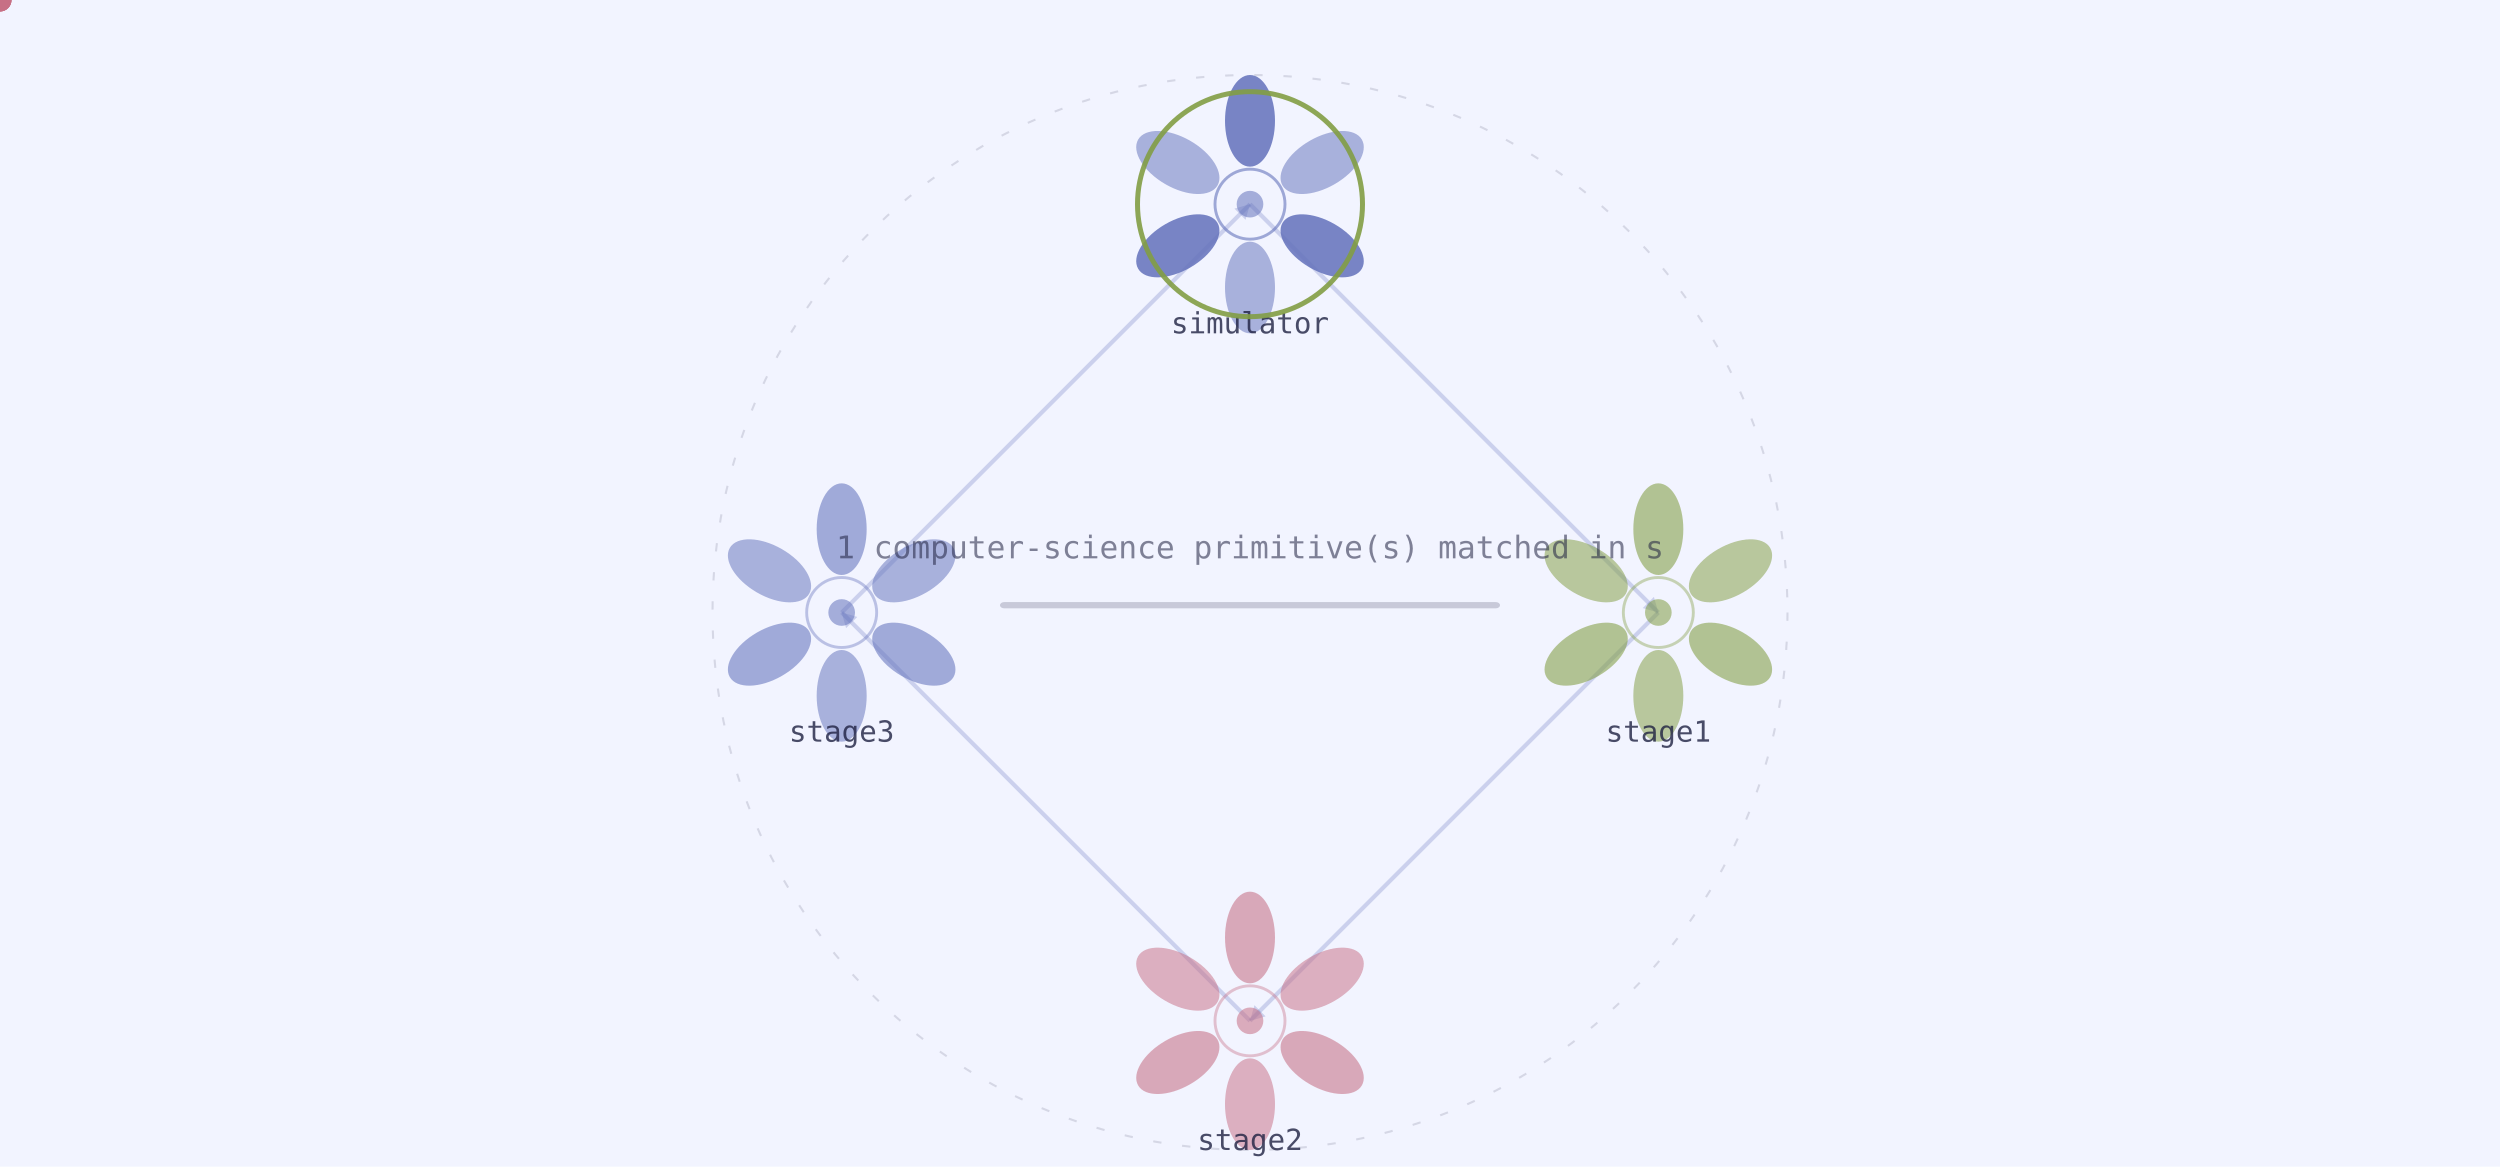
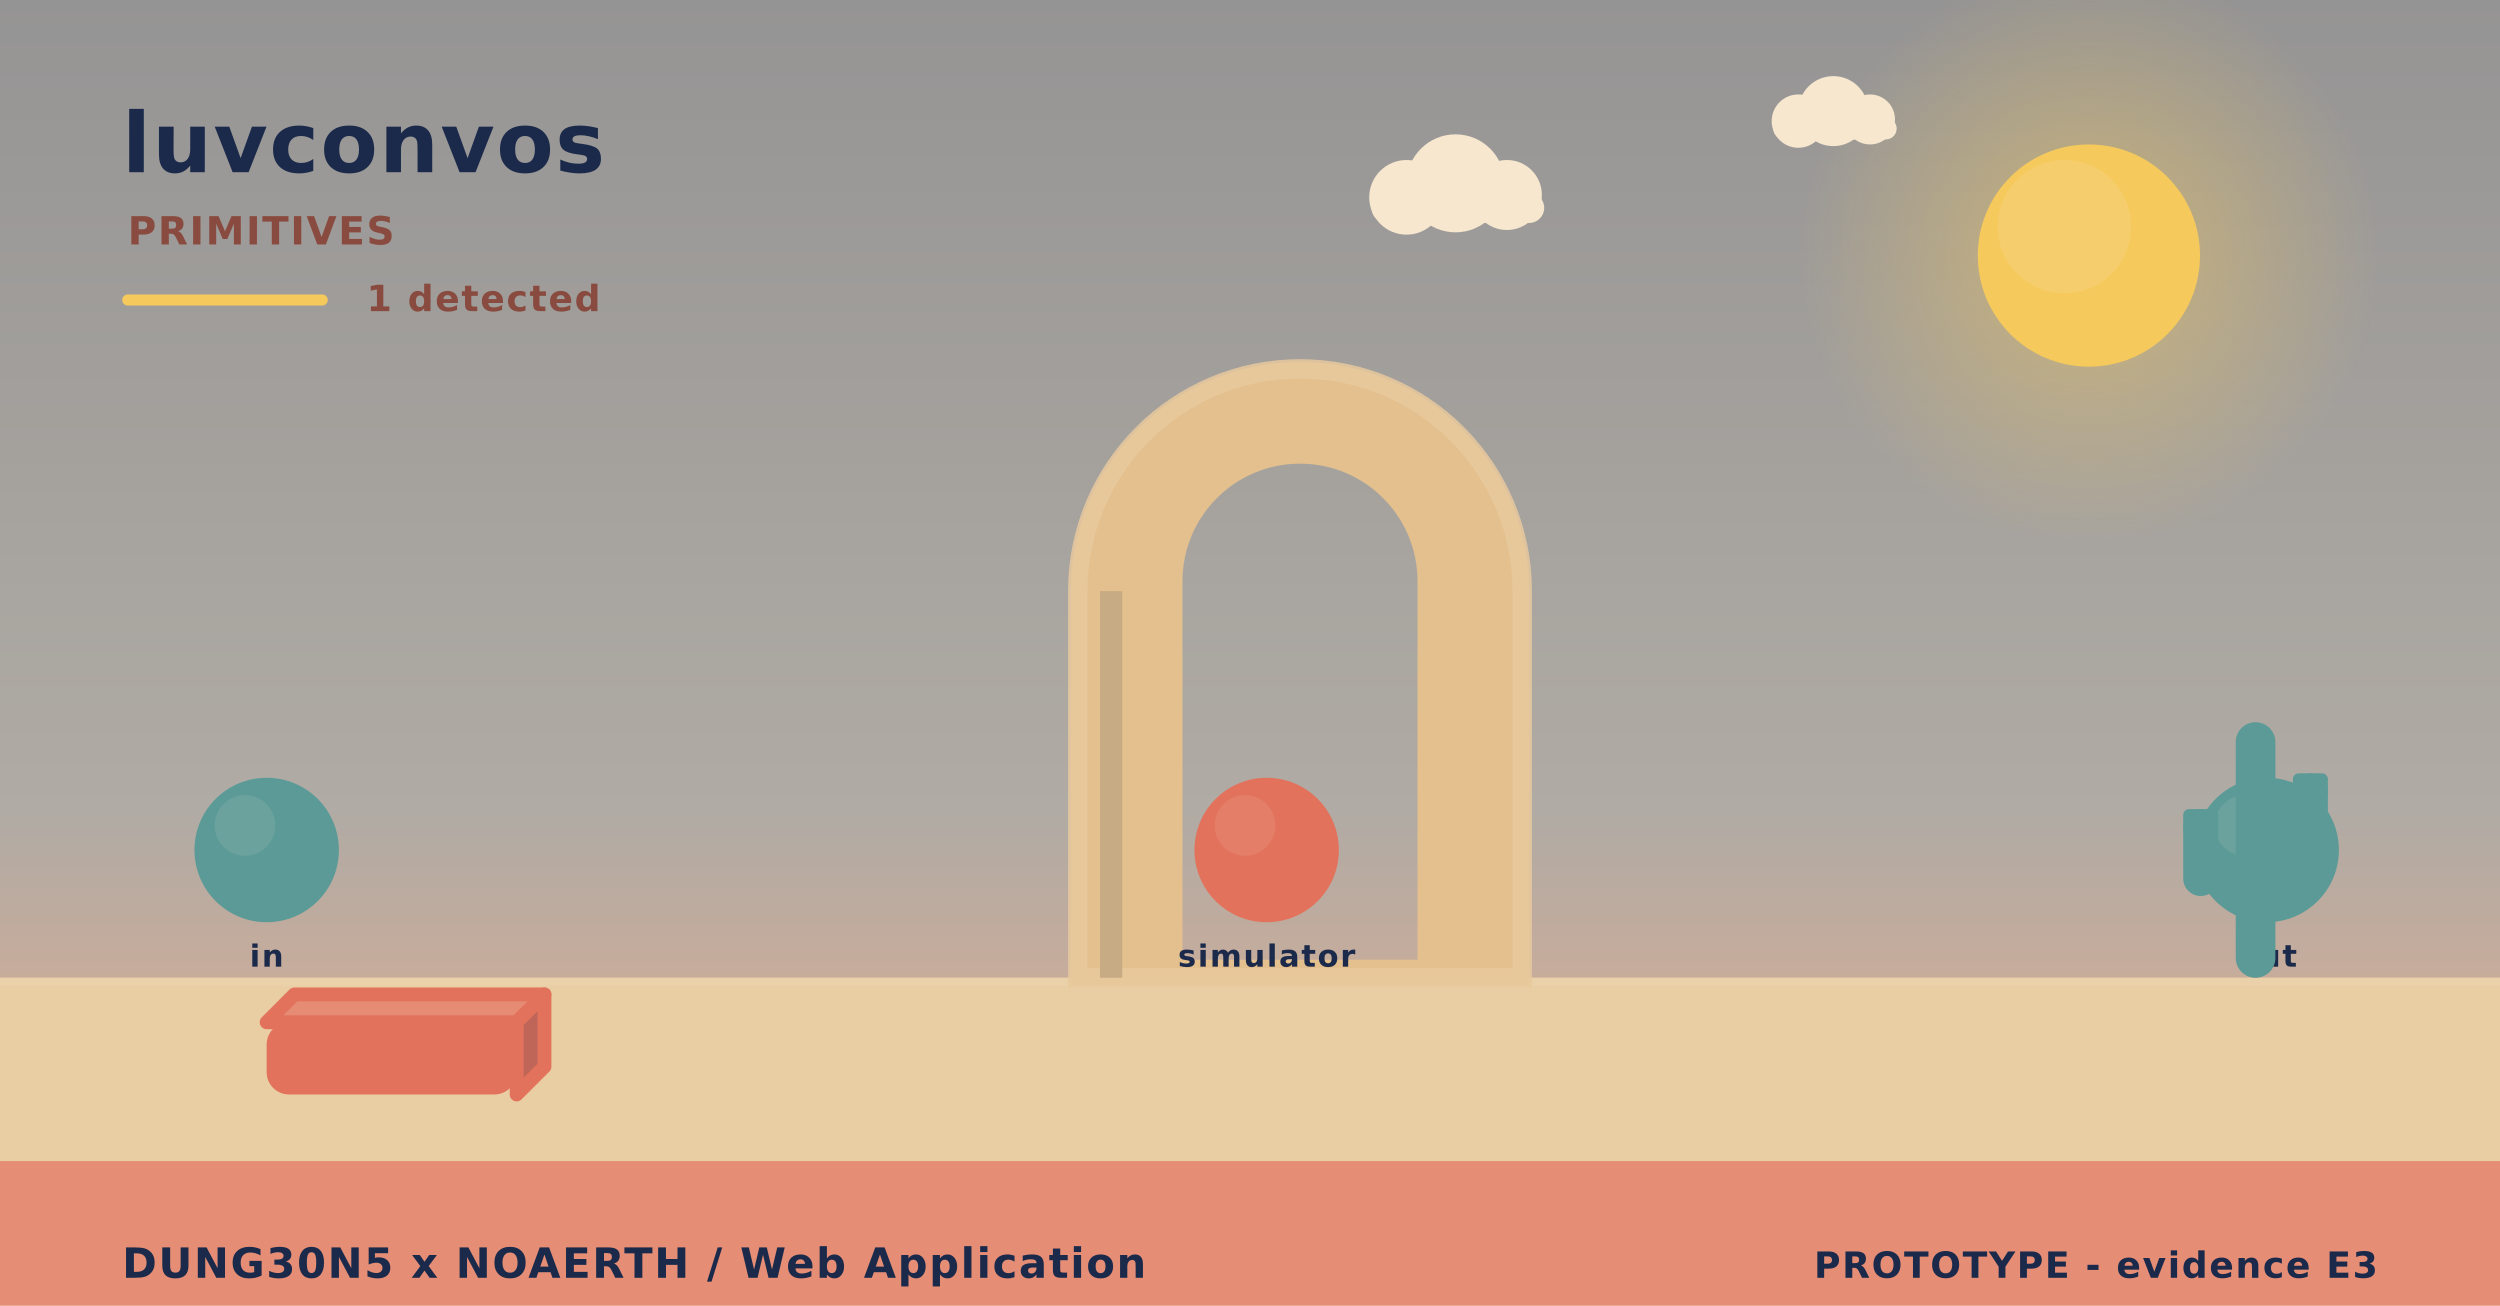
- <svg xmlns="http://www.w3.org/2000/svg" viewBox="0 0 1200 560" width="1200" height="560" role="img" aria-label="luvconvos state machine">
-   <rect width="1200" height="560" fill="#f2f4ff" />
-   <defs>
-     <linearGradient id="gs" x1="0" y1="0" x2="1" y2="1">
-       <stop offset="0%" stop-color="#6473bc" />
-       <stop offset="100%" stop-color="#829d44" />
-     </linearGradient>
-   </defs>
-   <circle cx="600.00" cy="294.00" r="258.00" fill="none" stroke="rgba(31,33,65,0.140)" stroke-width="1.00" opacity="1.00" stroke-dasharray="4 10" />
-   <line x1="600.00" y1="98.00" x2="796.00" y2="294.00" stroke="rgba(100,115,188,0.500)" stroke-width="2.00" opacity="0.55" />
-   <polygon points="796.00,294.00 793.88,286.50 788.50,291.88" fill="rgba(100,115,188,0.500)" opacity="0.55" />
-   <g opacity="0.9">
-     <circle cx="0.00" cy="0.00" r="5.50" fill="#c77085" opacity="1.00" />
-     <animateTransform attributeName="transform" type="translate" values="600.00,98.00 796.00,294.00" dur="4.75s" begin="0.0s" repeatCount="indefinite" />
-     <animateTransform attributeName="transform" type="translate" values="796.00,294.00 600.00,98.00" dur="4.75s" begin="2.375s" repeatCount="indefinite" />
+ <svg xmlns="http://www.w3.org/2000/svg" width="900" height="470" viewBox="0 0 900 470" role="img" aria-label="luvconvos - how it behaves">
+   <linearGradient id="skys" x1="0" y1="0" x2="0" y2="1">
+     <stop offset="0" stop-color="#959494" />
+     <stop offset="0.62" stop-color="#b0aba4" />
+     <stop offset="1" stop-color="#f3ad8a" />
+   </linearGradient>
+   <rect width="900" height="470" fill="url(#skys)" />
+   <radialGradient id="suns">
+     <stop offset="0.35" stop-color="#f5c95c" stop-opacity="0.34" />
+     <stop offset="1" stop-color="#f5c95c" stop-opacity="0" />
+   </radialGradient>
+   <circle cx="752" cy="92" r="104" fill="url(#suns)" />
+   <circle cx="752" cy="92" r="40" fill="#f5c95c" />
+   <circle cx="743.2" cy="81.6" r="24" fill="#f5d27e" opacity="0.5" />
+   <g>
+     <circle cx="524" cy="66" r="17.64" fill="#f6e7ce" />
+     <circle cx="506.36" cy="71.04" r="13.44" fill="#f6e7ce" />
+     <circle cx="542.48" cy="70.2" r="12.6" fill="#f6e7ce" />
+     <rect x="493.76" y="69.36" width="62.16" height="10.92" rx="5.46" fill="#f6e7ce" />
+     <animateTransform attributeName="transform" type="translate" values="0 0;24 0;0 0" dur="36s" begin="0s" repeatCount="indefinite" />
  </g>
-   <line x1="796.00" y1="294.00" x2="600.00" y2="490.00" stroke="rgba(100,115,188,0.500)" stroke-width="2.00" opacity="0.55" />
-   <polygon points="600.00,490.00 607.50,487.88 602.12,482.50" fill="rgba(100,115,188,0.500)" opacity="0.55" />
-   <g opacity="0.9">
-     <circle cx="0.00" cy="0.00" r="5.50" fill="#c77085" opacity="1.00" />
-     <animateTransform attributeName="transform" type="translate" values="796.00,294.00 600.00,490.00" dur="4.75s" begin="1.188s" repeatCount="indefinite" />
-     <animateTransform attributeName="transform" type="translate" values="600.00,490.00 796.00,294.00" dur="4.75s" begin="3.562s" repeatCount="indefinite" />
+   <g>
+     <circle cx="660" cy="40" r="12.6" fill="#f6e7ce" />
+     <circle cx="647.4" cy="43.6" r="9.6" fill="#f6e7ce" />
+     <circle cx="673.2" cy="43" r="9" fill="#f6e7ce" />
+     <rect x="638.4" y="42.4" width="44.4" height="7.8" rx="3.9" fill="#f6e7ce" />
+     <animateTransform attributeName="transform" type="translate" values="0 0;-18 0;0 0" dur="46s" begin="3s" repeatCount="indefinite" />
  </g>
-   <line x1="600.00" y1="490.00" x2="404.00" y2="294.00" stroke="rgba(100,115,188,0.500)" stroke-width="2.00" opacity="0.55" />
-   <polygon points="404.00,294.00 406.12,301.50 411.50,296.12" fill="rgba(100,115,188,0.500)" opacity="0.55" />
-   <g opacity="0.9">
-     <circle cx="0.00" cy="0.00" r="5.50" fill="#c77085" opacity="1.00" />
-     <animateTransform attributeName="transform" type="translate" values="600.00,490.00 404.00,294.00" dur="4.75s" begin="2.375s" repeatCount="indefinite" />
-     <animateTransform attributeName="transform" type="translate" values="404.00,294.00 600.00,490.00" dur="4.75s" begin="4.75s" repeatCount="indefinite" />
+   <rect x="0" y="352" width="900" height="118" fill="#e9cda3" />
+   <rect x="0" y="352" width="900" height="3" fill="#ebd1a9" />
+   <text x="44" y="62" font-family="Verdana,DejaVu Sans,sans-serif" font-size="30" font-weight="700" letter-spacing="0.6" fill="#1b2a4a" text-anchor="start">luvconvos</text>
+   <text x="46" y="88" font-family="Verdana,DejaVu Sans,sans-serif" font-size="14" font-weight="700" letter-spacing="0.6" fill="#894b3f" text-anchor="start">PRIMITIVES</text>
+   <rect x="44" y="106" width="74" height="4" rx="2" fill="#f5c95c" />
+   <text x="132" y="112" font-family="Verdana,DejaVu Sans,sans-serif" font-size="13" font-weight="700" letter-spacing="0.6" fill="#894b3f" text-anchor="start">1 detected</text>
+   <path d="M388,352 L388,212.8 A80,80 0 0 1 548,212.8 L548,352 Z M423.2,348 L423.2,209.22 A44.8,44.8 0 0 1 512.8,209.22 L512.8,348 Z" fill="#e3c08d" fill-rule="evenodd" stroke="#e3c08d" stroke-width="5" stroke-linejoin="round" />
+   <path d="M388,352 L388,212.8 A80,80 0 0 1 548,212.8 L548,352 Z" fill="none" stroke="#e8c99d" stroke-width="7" stroke-linecap="round" opacity="0.85" />
+   <rect x="396" y="212.8" width="8" height="139.2" fill="#c7ab84" />
+   <circle cx="96" cy="306" r="26" fill="#5b9a97" />
+   <circle cx="88.2" cy="297.16" r="10.92" fill="#7aa9a2" opacity="0.55" />
+   <text x="96" y="348" font-family="Verdana,DejaVu Sans,sans-serif" font-size="11" font-weight="700" letter-spacing="0.6" fill="#1b2a4a" text-anchor="middle">in</text>
+   <g>
+     <circle cx="456" cy="306" r="26" fill="#e2725b" />
+     <circle cx="448.2" cy="297.16" r="10.92" fill="#e68972" opacity="0.55" />
+     <animate attributeName="opacity" values="0.8;1;0.8" dur="4.6s" begin="0s" repeatCount="indefinite" />
  </g>
-   <line x1="404.00" y1="294.00" x2="600.00" y2="98.00" stroke="rgba(100,115,188,0.500)" stroke-width="2.00" opacity="0.55" />
-   <polygon points="600.00,98.00 592.50,100.12 597.88,105.50" fill="rgba(100,115,188,0.500)" opacity="0.55" />
-   <g opacity="0.9">
-     <circle cx="0.00" cy="0.00" r="5.50" fill="#c77085" opacity="1.00" />
-     <animateTransform attributeName="transform" type="translate" values="404.00,294.00 600.00,98.00" dur="4.75s" begin="3.562s" repeatCount="indefinite" />
-     <animateTransform attributeName="transform" type="translate" values="600.00,98.00 404.00,294.00" dur="4.75s" begin="5.938s" repeatCount="indefinite" />
-   </g>
-   <ellipse cx="600.00" cy="58.00" rx="12.00" ry="22.00" fill="rgba(100,115,188,0.900)" opacity="0.95" transform="rotate(0.0 600.00 58.00)" />
-   <ellipse cx="634.64" cy="78.00" rx="12.00" ry="22.00" fill="rgba(100,115,188,0.550)" opacity="0.95" transform="rotate(60.0 634.64 78.00)" />
-   <ellipse cx="634.64" cy="118.00" rx="12.00" ry="22.00" fill="rgba(100,115,188,0.900)" opacity="0.95" transform="rotate(120.0 634.64 118.00)" />
-   <ellipse cx="600.00" cy="138.00" rx="12.00" ry="22.00" fill="rgba(100,115,188,0.550)" opacity="0.95" transform="rotate(180.0 600.00 138.00)" />
-   <ellipse cx="565.36" cy="118.00" rx="12.00" ry="22.00" fill="rgba(100,115,188,0.900)" opacity="0.95" transform="rotate(240.0 565.36 118.00)" />
-   <ellipse cx="565.36" cy="78.00" rx="12.00" ry="22.00" fill="rgba(100,115,188,0.550)" opacity="0.95" transform="rotate(300.0 565.36 78.00)" />
-   <circle cx="600.00" cy="98.00" r="16.80" fill="none" stroke="rgba(100,115,188,0.900)" stroke-width="1.40" opacity="0.66" />
-   <circle cx="600.00" cy="98.00" r="6.40" fill="rgba(100,115,188,0.550)" opacity="1.00" />
-   <text x="600" y="160" font-family="ui-monospace,Menlo,monospace" font-size="14" fill="rgba(31,33,65,0.800)" text-anchor="middle">simulator</text>
-   <g>
-     <circle cx="600.00" cy="98.00" r="54.00" fill="none" stroke="#829d44" stroke-width="2.40" opacity="0.90" />
-     <animate attributeName="opacity" values="0.25;1.0;0.25" dur="9.5s" begin="0.0s" repeatCount="indefinite" />
-   </g>
-   <ellipse cx="796.00" cy="254.00" rx="12.00" ry="22.00" fill="rgba(130,157,68,0.600)" opacity="0.95" transform="rotate(0.0 796.00 254.00)" />
-   <ellipse cx="830.64" cy="274.00" rx="12.00" ry="22.00" fill="rgba(130,157,68,0.550)" opacity="0.95" transform="rotate(60.0 830.64 274.00)" />
-   <ellipse cx="830.64" cy="314.00" rx="12.00" ry="22.00" fill="rgba(130,157,68,0.600)" opacity="0.95" transform="rotate(120.0 830.64 314.00)" />
-   <ellipse cx="796.00" cy="334.00" rx="12.00" ry="22.00" fill="rgba(130,157,68,0.550)" opacity="0.95" transform="rotate(180.0 796.00 334.00)" />
-   <ellipse cx="761.36" cy="314.00" rx="12.00" ry="22.00" fill="rgba(130,157,68,0.600)" opacity="0.95" transform="rotate(240.0 761.36 314.00)" />
-   <ellipse cx="761.36" cy="274.00" rx="12.00" ry="22.00" fill="rgba(130,157,68,0.550)" opacity="0.95" transform="rotate(300.0 761.36 274.00)" />
-   <circle cx="796.00" cy="294.00" r="16.80" fill="none" stroke="rgba(130,157,68,0.600)" stroke-width="1.40" opacity="0.66" />
-   <circle cx="796.00" cy="294.00" r="6.40" fill="rgba(130,157,68,0.550)" opacity="1.00" />
-   <text x="796" y="356" font-family="ui-monospace,Menlo,monospace" font-size="14" fill="rgba(31,33,65,0.800)" text-anchor="middle">stage1</text>
-   <ellipse cx="600.00" cy="450.00" rx="12.00" ry="22.00" fill="rgba(199,112,133,0.600)" opacity="0.95" transform="rotate(0.0 600.00 450.00)" />
-   <ellipse cx="634.64" cy="470.00" rx="12.00" ry="22.00" fill="rgba(199,112,133,0.550)" opacity="0.95" transform="rotate(60.0 634.64 470.00)" />
-   <ellipse cx="634.64" cy="510.00" rx="12.00" ry="22.00" fill="rgba(199,112,133,0.600)" opacity="0.95" transform="rotate(120.0 634.64 510.00)" />
-   <ellipse cx="600.00" cy="530.00" rx="12.00" ry="22.00" fill="rgba(199,112,133,0.550)" opacity="0.95" transform="rotate(180.0 600.00 530.00)" />
-   <ellipse cx="565.36" cy="510.00" rx="12.00" ry="22.00" fill="rgba(199,112,133,0.600)" opacity="0.95" transform="rotate(240.0 565.36 510.00)" />
-   <ellipse cx="565.36" cy="470.00" rx="12.00" ry="22.00" fill="rgba(199,112,133,0.550)" opacity="0.95" transform="rotate(300.0 565.36 470.00)" />
-   <circle cx="600.00" cy="490.00" r="16.80" fill="none" stroke="rgba(199,112,133,0.600)" stroke-width="1.40" opacity="0.66" />
-   <circle cx="600.00" cy="490.00" r="6.40" fill="rgba(199,112,133,0.550)" opacity="1.00" />
-   <text x="600" y="552" font-family="ui-monospace,Menlo,monospace" font-size="14" fill="rgba(31,33,65,0.800)" text-anchor="middle">stage2</text>
-   <ellipse cx="404.00" cy="254.00" rx="12.00" ry="22.00" fill="rgba(100,115,188,0.600)" opacity="0.95" transform="rotate(0.0 404.00 254.00)" />
-   <ellipse cx="438.64" cy="274.00" rx="12.00" ry="22.00" fill="rgba(100,115,188,0.550)" opacity="0.95" transform="rotate(60.0 438.64 274.00)" />
-   <ellipse cx="438.64" cy="314.00" rx="12.00" ry="22.00" fill="rgba(100,115,188,0.600)" opacity="0.95" transform="rotate(120.0 438.64 314.00)" />
-   <ellipse cx="404.00" cy="334.00" rx="12.00" ry="22.00" fill="rgba(100,115,188,0.550)" opacity="0.95" transform="rotate(180.0 404.00 334.00)" />
-   <ellipse cx="369.36" cy="314.00" rx="12.00" ry="22.00" fill="rgba(100,115,188,0.600)" opacity="0.95" transform="rotate(240.0 369.36 314.00)" />
-   <ellipse cx="369.36" cy="274.00" rx="12.00" ry="22.00" fill="rgba(100,115,188,0.550)" opacity="0.95" transform="rotate(300.0 369.36 274.00)" />
-   <circle cx="404.00" cy="294.00" r="16.80" fill="none" stroke="rgba(100,115,188,0.600)" stroke-width="1.40" opacity="0.66" />
-   <circle cx="404.00" cy="294.00" r="6.40" fill="rgba(100,115,188,0.550)" opacity="1.00" />
-   <text x="404" y="356" font-family="ui-monospace,Menlo,monospace" font-size="14" fill="rgba(31,33,65,0.800)" text-anchor="middle">stage3</text>
-   <rect x="480.00" y="289.00" width="240.00" height="3.00" rx="2.00" fill="rgba(31,33,65,0.200)" opacity="1.00" />
-   <text x="600" y="268" font-family="ui-monospace,Menlo,monospace" font-size="15" fill="rgba(31,33,65,0.550)" text-anchor="middle">1 computer-science primitive(s) matched in s</text>
+   <text x="456" y="348" font-family="Verdana,DejaVu Sans,sans-serif" font-size="11" font-weight="700" letter-spacing="0.6" fill="#1b2a4a" text-anchor="middle">simulator</text>
+   <circle cx="816" cy="306" r="26" fill="#5b9a97" />
+   <circle cx="808.2" cy="297.16" r="10.92" fill="#7aa9a2" opacity="0.55" />
+   <text x="816" y="348" font-family="Verdana,DejaVu Sans,sans-serif" font-size="11" font-weight="700" letter-spacing="0.6" fill="#1b2a4a" text-anchor="middle">out</text>
+   <path d="M96,368 L186,368 L196,358 L106,358 Z" fill="#e68c74" stroke="#e2725b" stroke-width="5" stroke-linejoin="round" />
+   <path d="M186,368 L196,358 L196,384 L186,394 Z" fill="#c06658" stroke="#e2725b" stroke-width="5" stroke-linejoin="round" />
+   <rect x="96" y="368" width="90" height="26" rx="8" fill="#e2725b" />
+   <rect x="804.86" y="260" width="14.28" height="92" rx="7.14" fill="#5b9a97" />
+   <rect x="785.96" y="291.28" width="12.6" height="31.28" rx="6.3" fill="#5b9a97" />
+   <rect x="785.96" y="291.28" width="12.6" height="9.2" rx="2.1" fill="#5b9a97" />
+   <rect x="825.44" y="278.4" width="12.6" height="31.28" rx="6.3" fill="#5b9a97" />
+   <rect x="825.44" y="278.4" width="12.6" height="9.2" rx="2.1" fill="#5b9a97" />
+   <rect x="0" y="418" width="900" height="52" rx="0" fill="#e68972" opacity="0.94" />
+   <text x="44" y="460" font-family="Verdana,DejaVu Sans,sans-serif" font-size="15" font-weight="700" letter-spacing="0.6" fill="#1b2a4a" text-anchor="start">DUNG30N5 x NOAERTH  /  Web Application</text>
+   <text x="856" y="460" font-family="Verdana,DejaVu Sans,sans-serif" font-size="13" font-weight="700" letter-spacing="0.6" fill="#1b2a4a" text-anchor="end">PROTOTYPE  -  evidence E3</text>
</svg>
